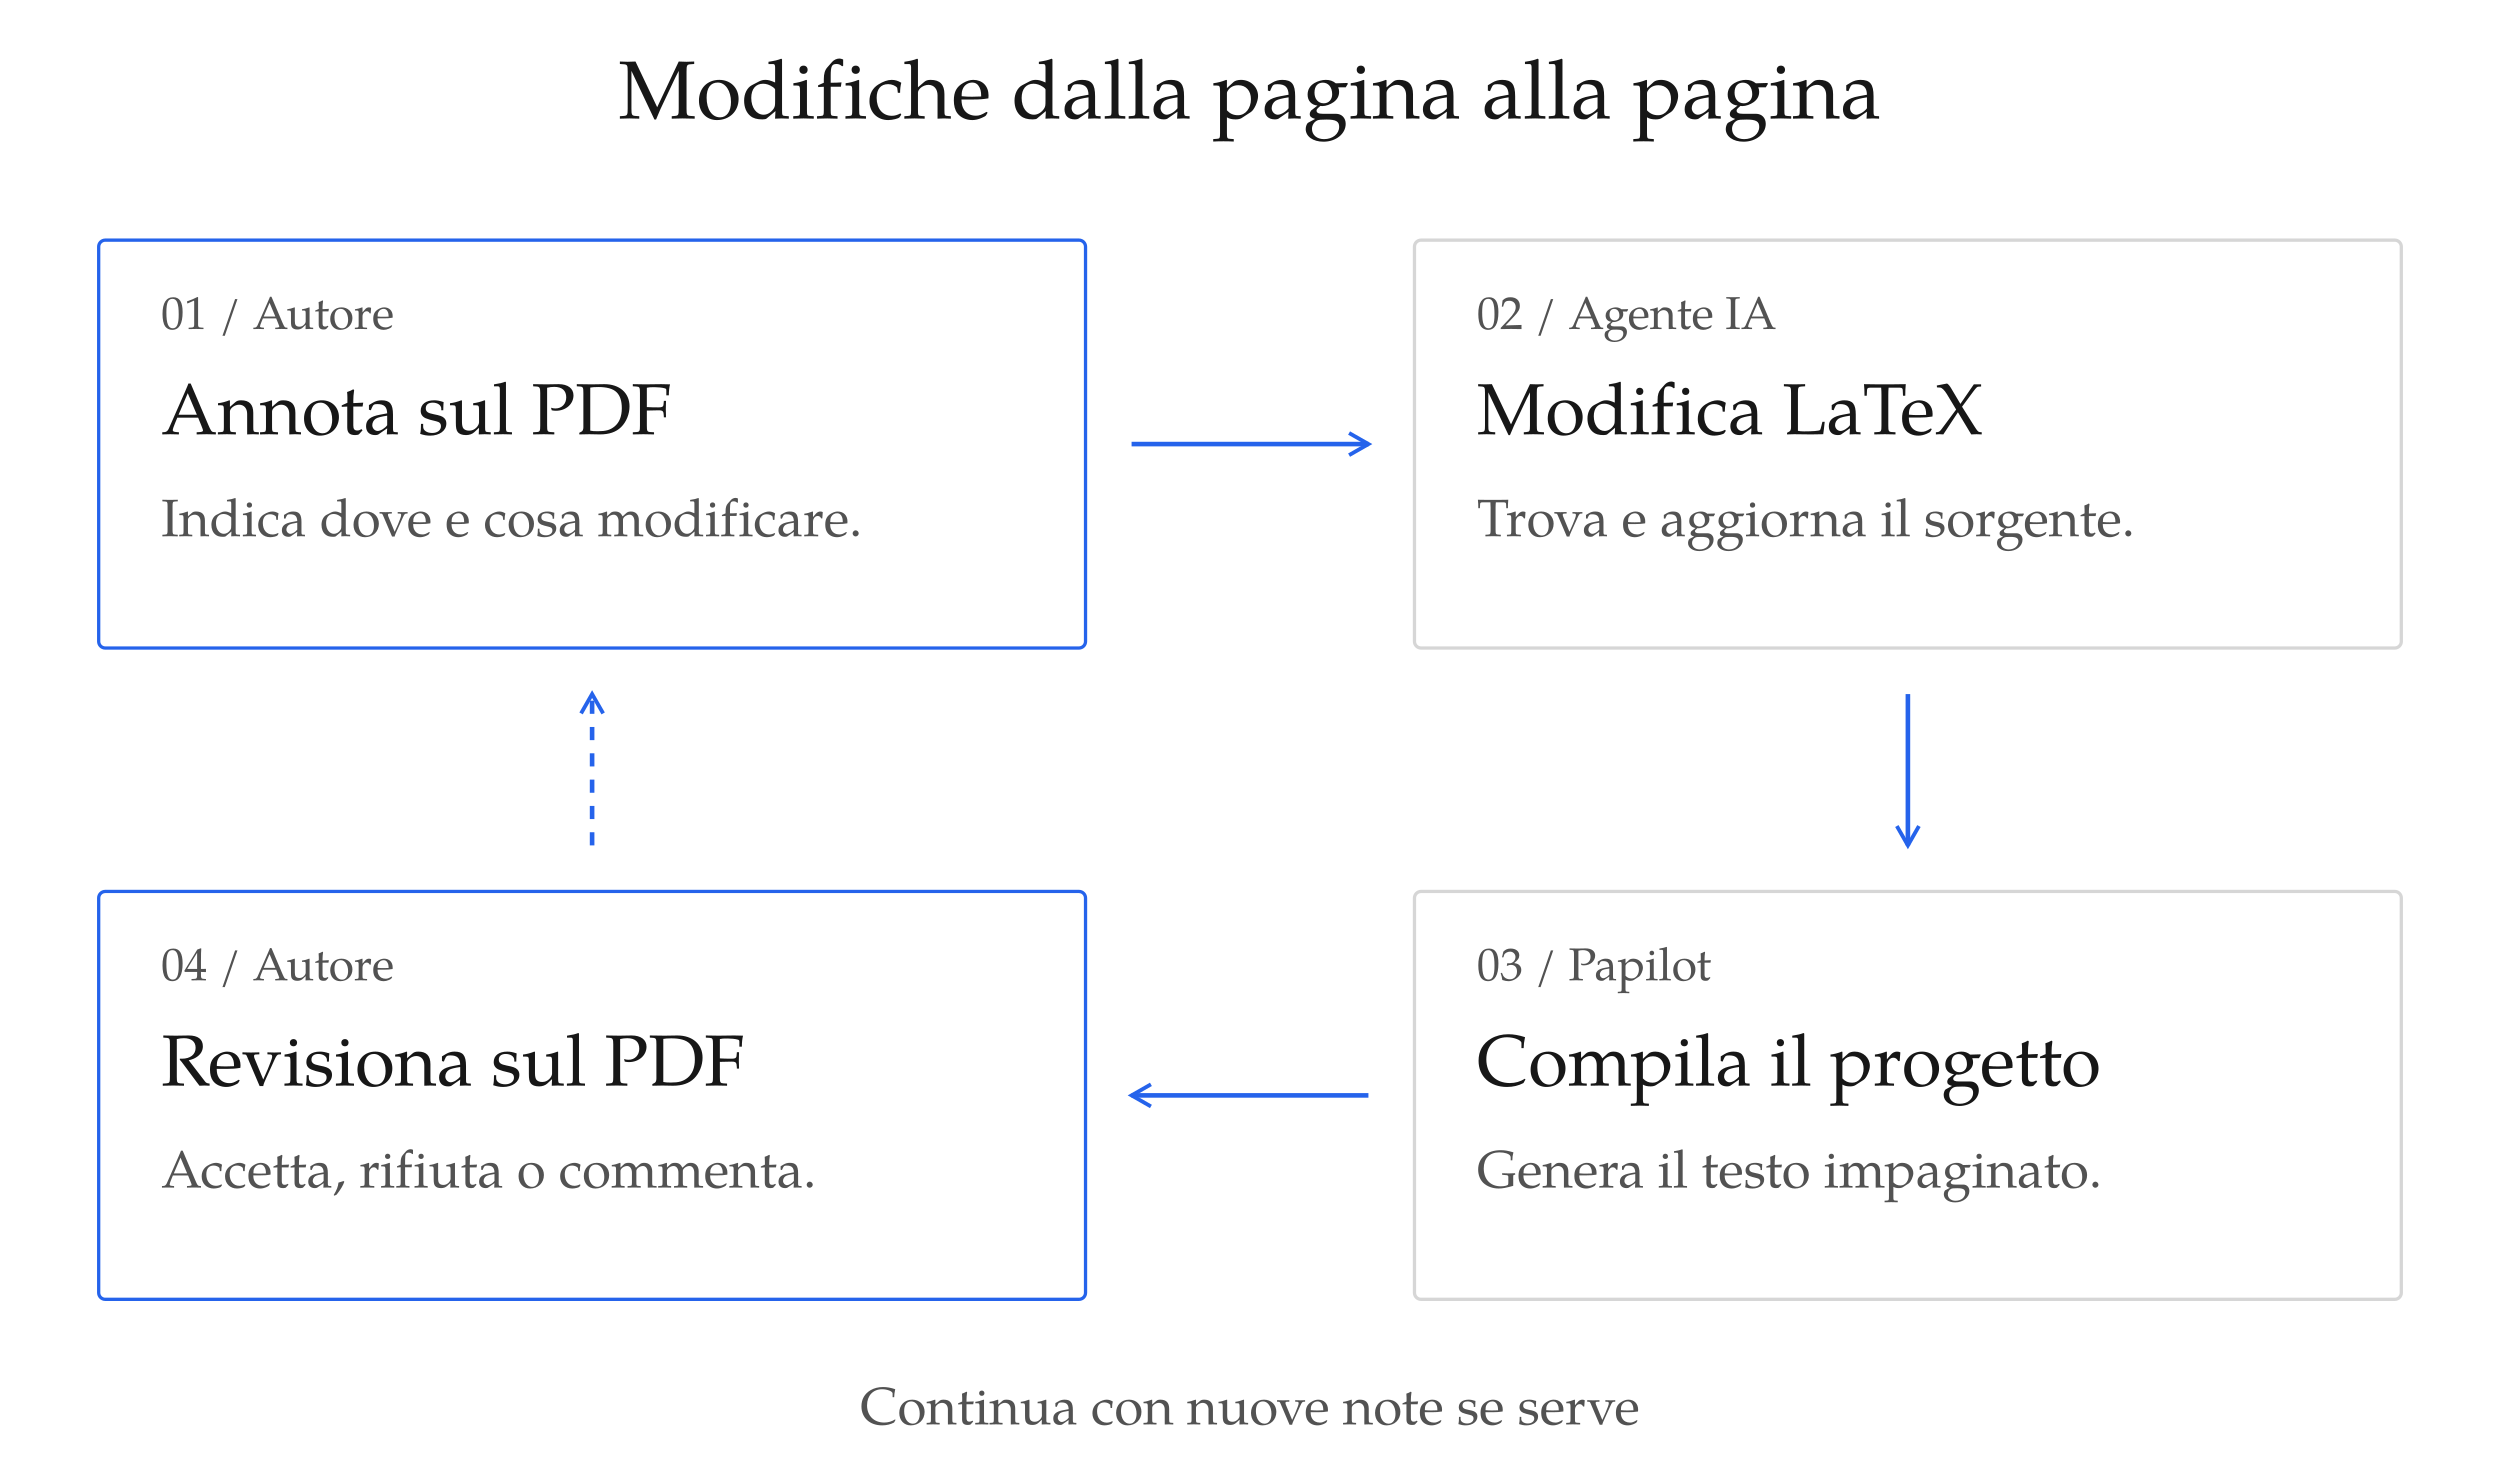
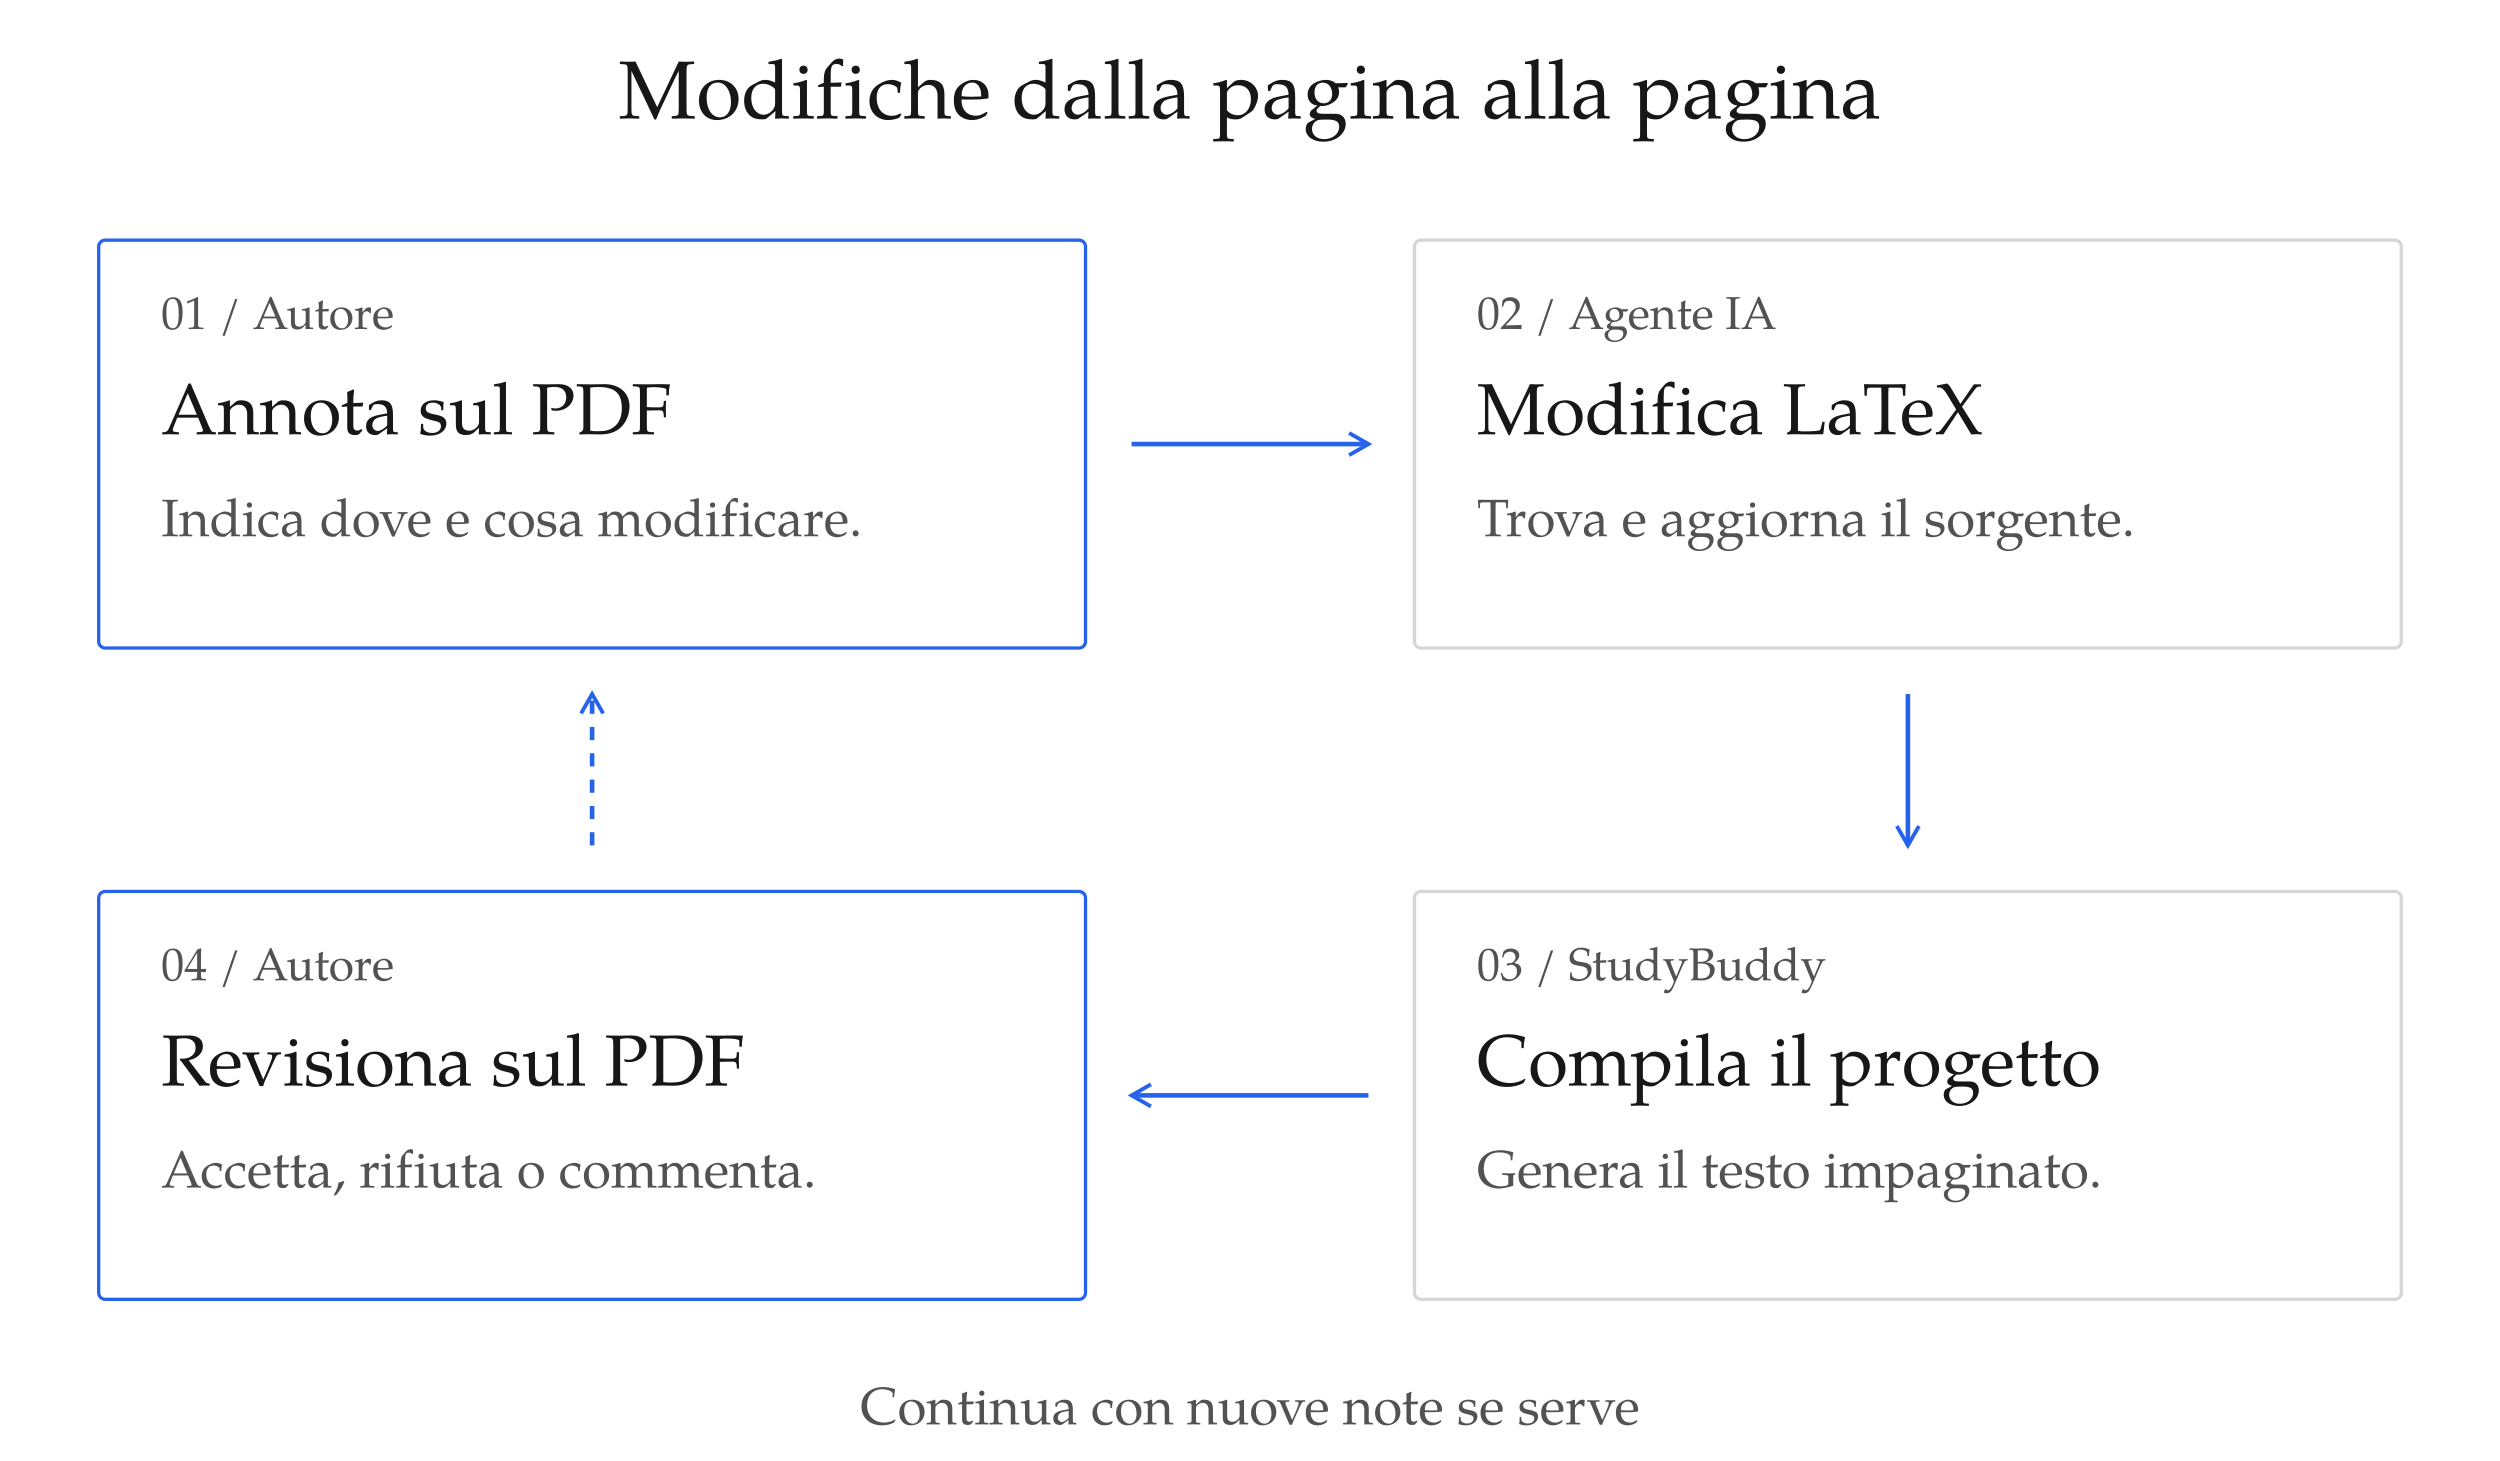
<svg xmlns="http://www.w3.org/2000/svg" viewBox="0 0 760 444" role="img" aria-labelledby="title desc">
  <defs>
    <marker id="arrow" viewBox="0 0 10 10" refX="8" refY="5" markerWidth="6" markerHeight="6" orient="auto-start-reverse">
      <path d="M1 1 8 5 1 9" fill="none" stroke="var(--art-accent, #2563eb)" stroke-width="1.4" />
    </marker>
  </defs>
  <g font-family="'Paper Serif','TeX Gyre Pagella',Palatino,'Songti SC','Noto Serif CJK SC',SimSun,serif">
    <text x="380" y="36" font-size="25" fill="var(--art-ink, #171717)" text-anchor="middle">Modifiche dalla pagina alla pagina</text>
    <rect x="30" y="73" width="300" height="124" rx="2" fill="var(--art-paper, #fff)" stroke="var(--art-accent, #2563eb)" />
    <text x="49" y="100" font-size="14" fill="var(--art-muted, #525252)">01  /  Autore</text>
    <text x="49" y="132" font-size="22" fill="var(--art-ink, #171717)">Annota sul PDF</text>
    <text x="49" y="163" font-size="16" fill="var(--art-muted, #525252)">Indica dove e cosa modificare.</text>
    <rect x="430" y="73" width="300" height="124" rx="2" fill="var(--art-paper, #fff)" stroke="var(--art-line, #d6d6d6)" />
    <text x="449" y="100" font-size="14" fill="var(--art-muted, #525252)">02  /  Agente IA</text>
    <text x="449" y="132" font-size="22" fill="var(--art-ink, #171717)">Modifica LaTeX</text>
    <text x="449" y="163" font-size="16" fill="var(--art-muted, #525252)">Trova e aggiorna il sorgente.</text>
    <rect x="430" y="271" width="300" height="124" rx="2" fill="var(--art-paper, #fff)" stroke="var(--art-line, #d6d6d6)" />
-     <text x="449" y="298" font-size="14" fill="var(--art-muted, #525252)">03  /  Papilot</text>
+     <text x="449" y="298" font-size="14" fill="var(--art-muted, #525252)">03  /  StudyBuddy</text>
    <text x="449" y="330" font-size="22" fill="var(--art-ink, #171717)">Compila il progetto</text>
    <text x="449" y="361" font-size="16" fill="var(--art-muted, #525252)">Genera il testo impaginato.</text>
    <rect x="30" y="271" width="300" height="124" rx="2" fill="var(--art-paper, #fff)" stroke="var(--art-accent, #2563eb)" />
    <text x="49" y="298" font-size="14" fill="var(--art-muted, #525252)">04  /  Autore</text>
    <text x="49" y="330" font-size="22" fill="var(--art-ink, #171717)">Revisiona sul PDF</text>
    <text x="49" y="361" font-size="16" fill="var(--art-muted, #525252)">Accetta, rifiuta o commenta.</text>
    <path d="M344 135h72" fill="none" stroke="var(--art-accent, #2563eb)" stroke-width="1.4" marker-end="url(#arrow)" />
    <path d="M580 211v46" fill="none" stroke="var(--art-accent, #2563eb)" stroke-width="1.4" marker-end="url(#arrow)" />
    <path d="M416 333h-72" fill="none" stroke="var(--art-accent, #2563eb)" stroke-width="1.4" marker-end="url(#arrow)" />
    <path d="M180 257v-46" fill="none" stroke="var(--art-accent, #2563eb)" stroke-width="1.4" stroke-dasharray="4 4" marker-end="url(#arrow)" />
    <text x="380" y="433" font-size="16" fill="var(--art-muted, #525252)" text-anchor="middle">Continua con nuove note se serve</text>
  </g>
</svg>
